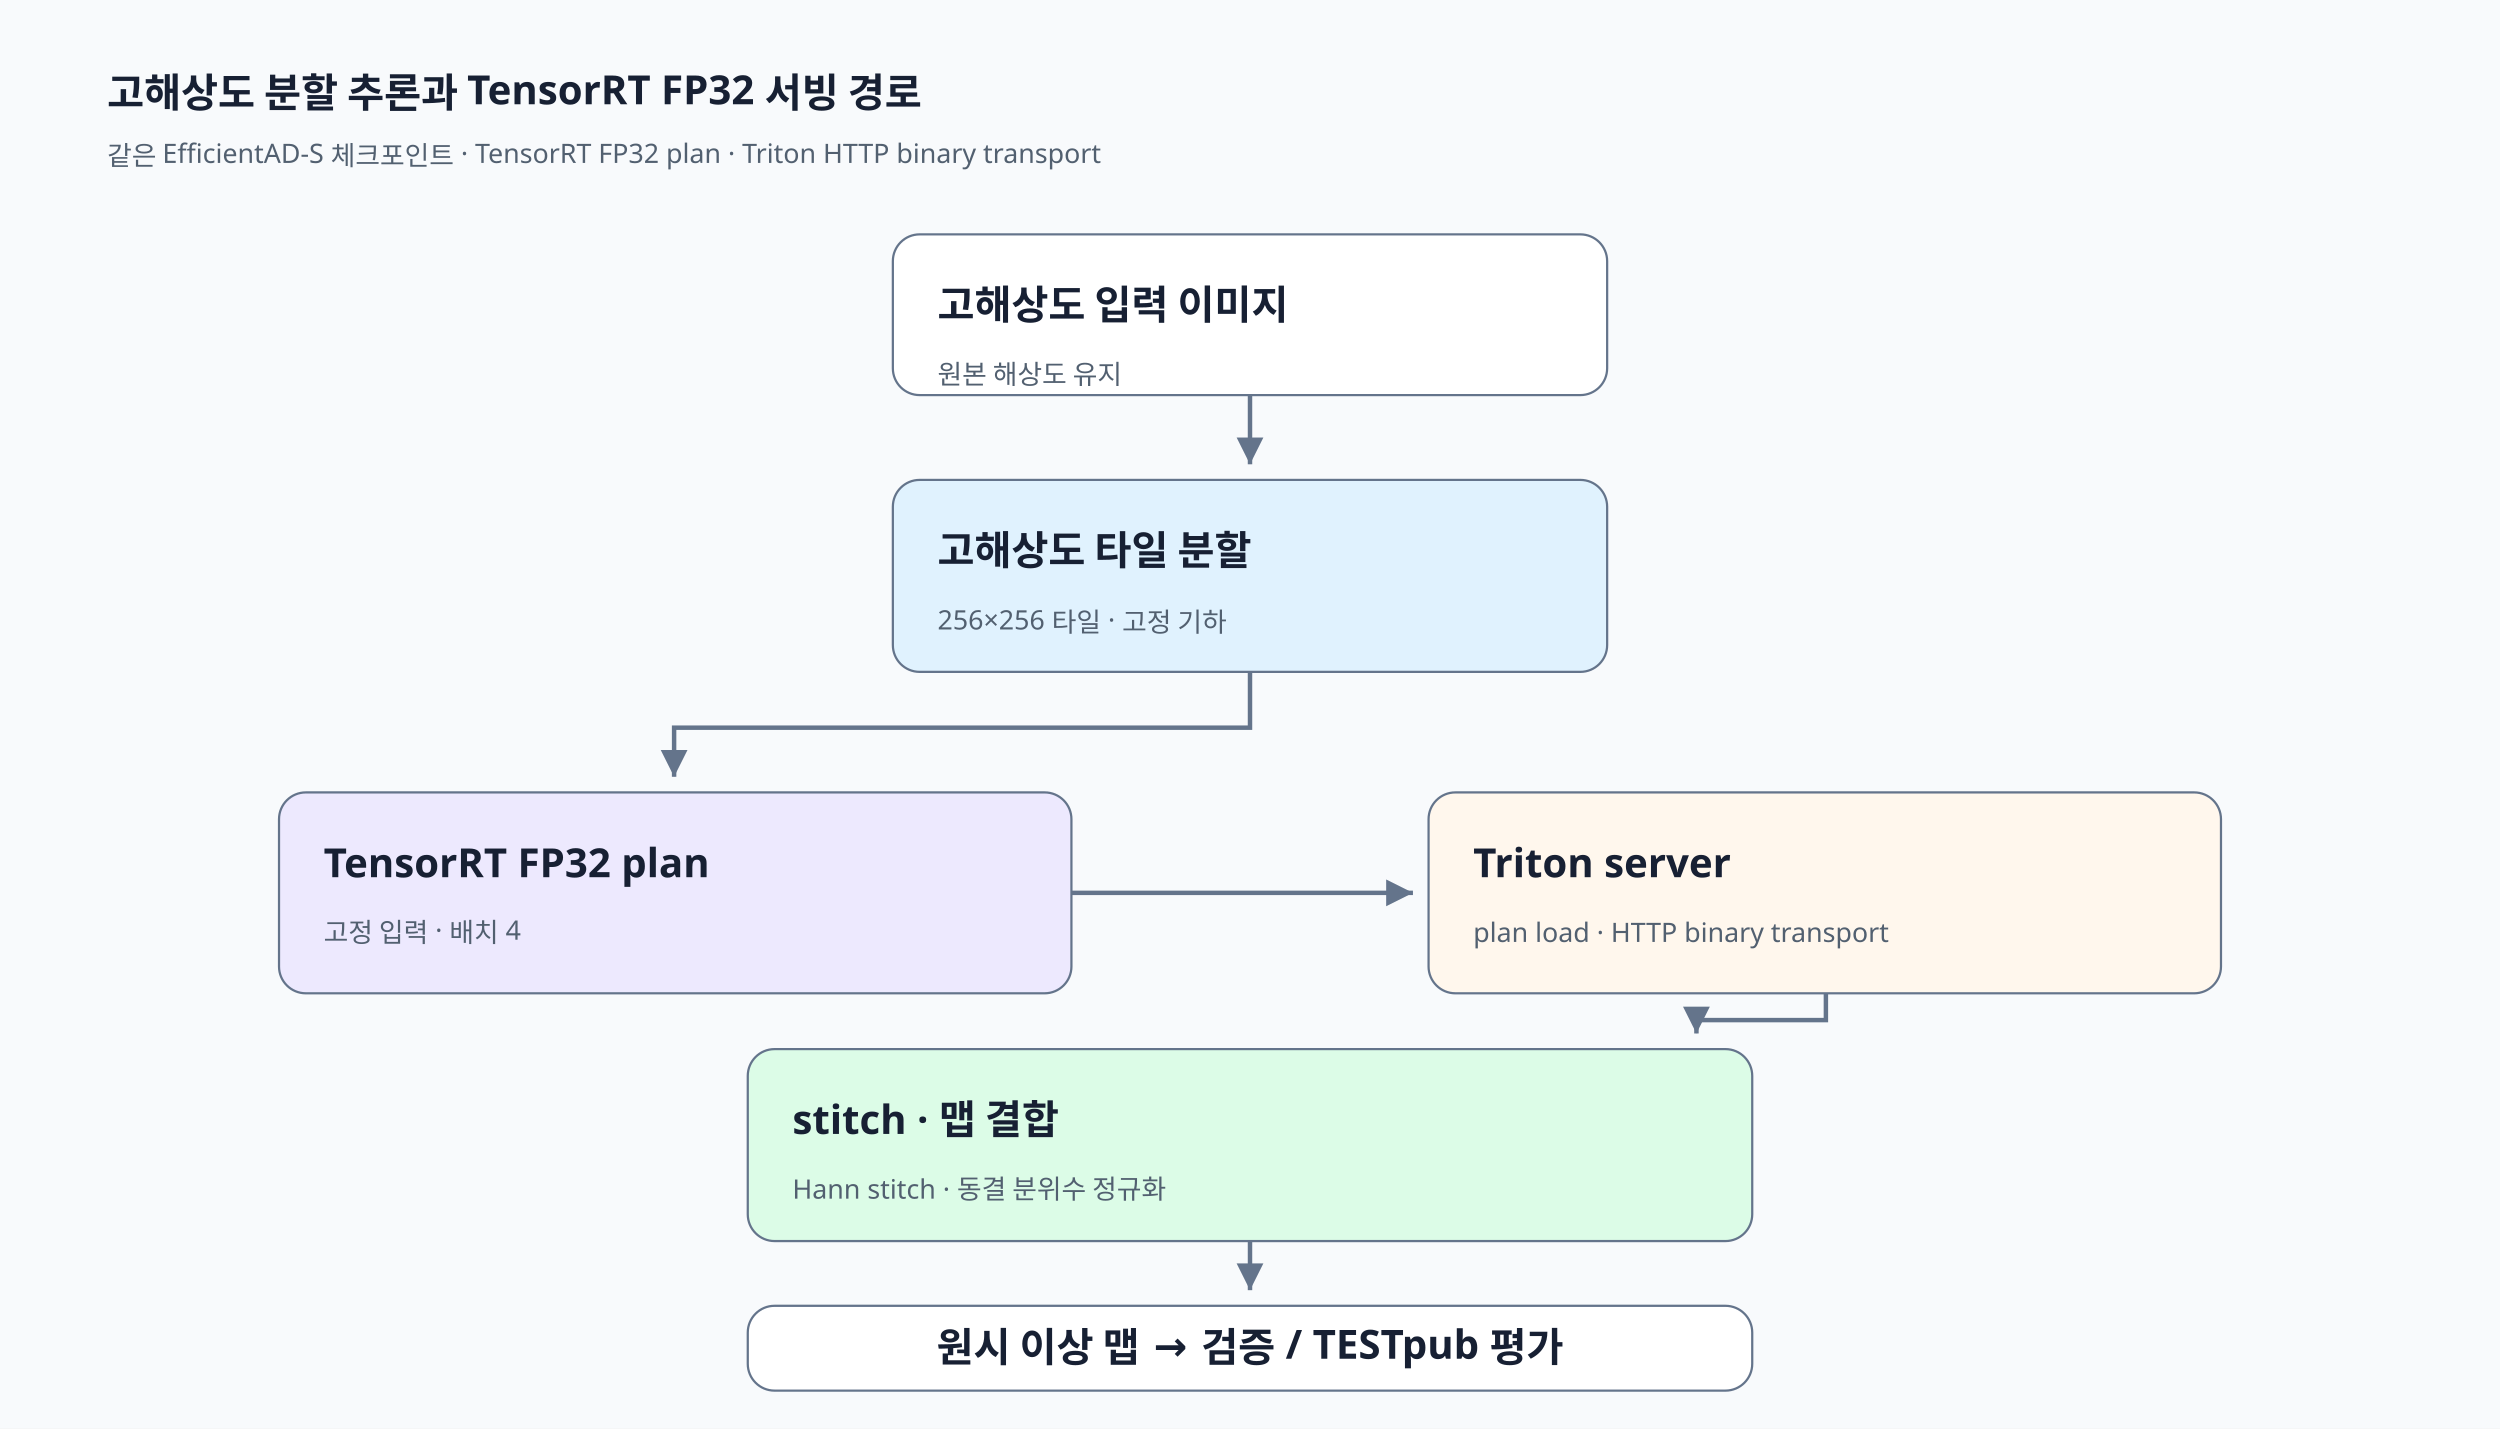
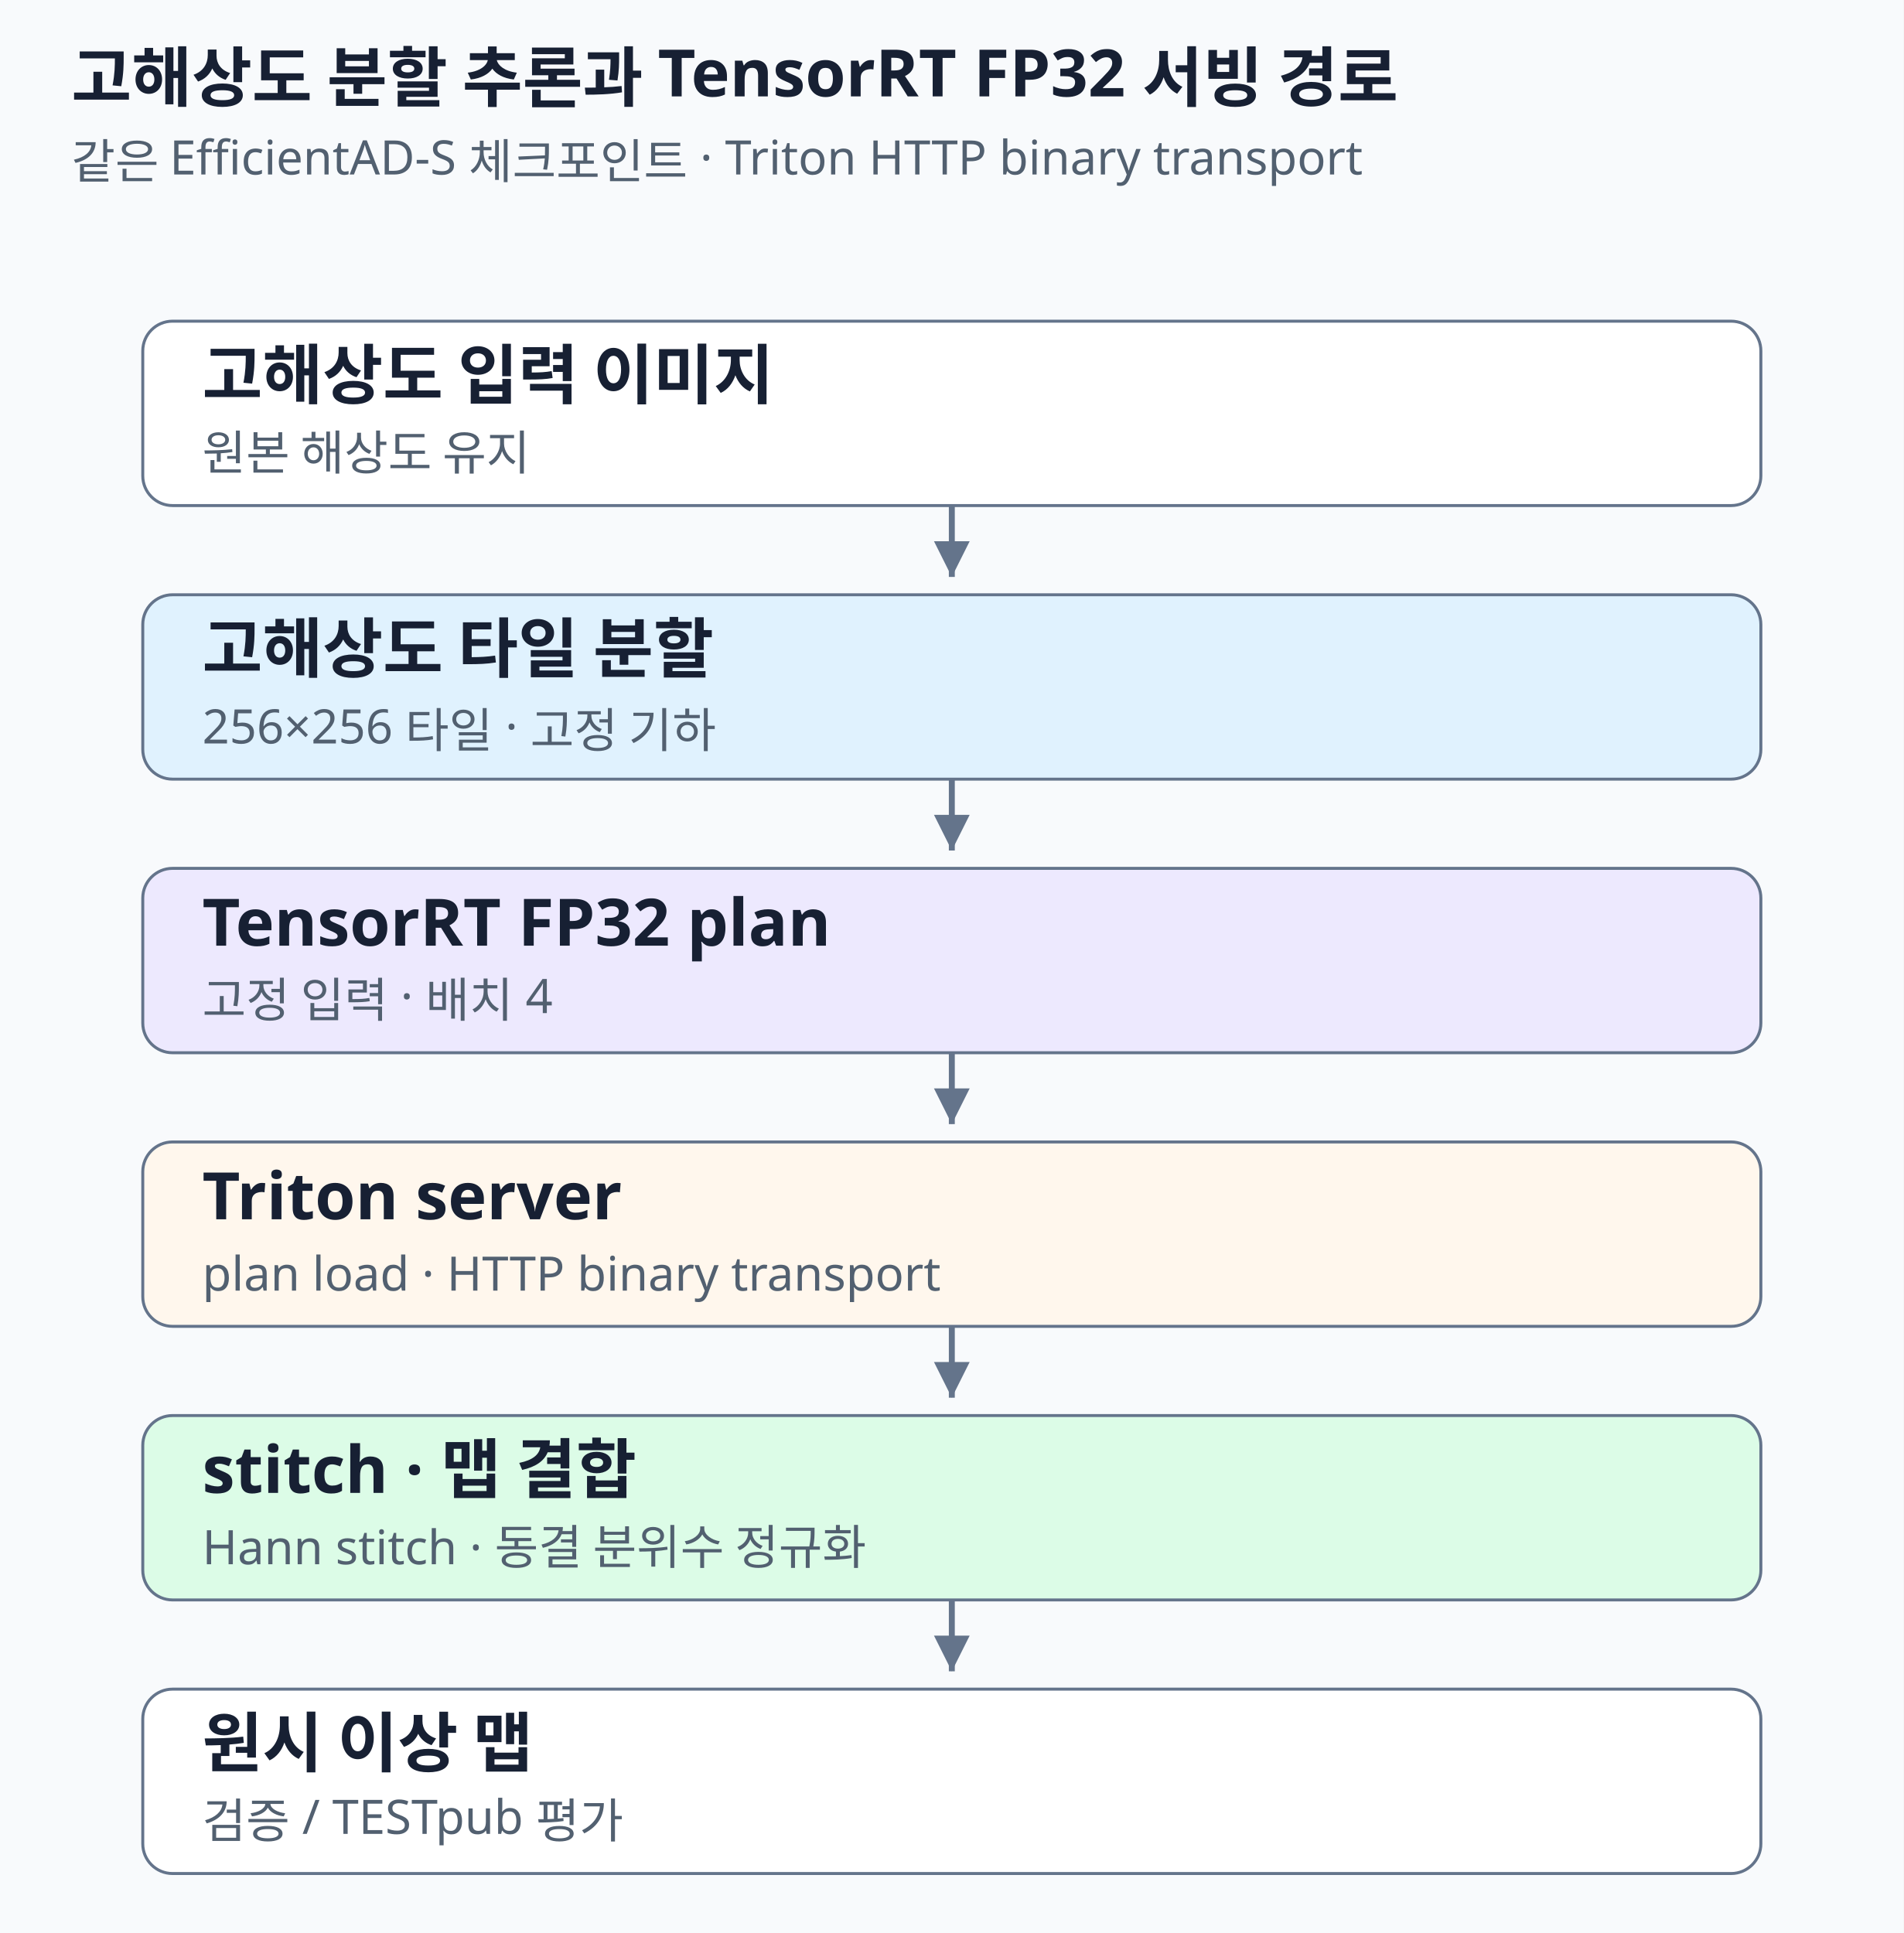
- <svg xmlns="http://www.w3.org/2000/svg" width="100%" height="640" viewBox="0 0 1120 640">
-   <style>text{font-family:system-ui,sans-serif;fill:#172033}.t{font-size:18px;font-weight:700}.s{font-size:12px;fill:#526070}.n{font-size:11px;fill:#526070}</style>
+ <svg xmlns="http://www.w3.org/2000/svg" width="100%" height="650" viewBox="0 0 640 650">
+   <style>text{font-family:system-ui,sans-serif;fill:#172033}.t{font-size:22px;font-weight:700}.s{font-size:16px;fill:#526070}.n{font-size:15px;fill:#526070}</style>
  <rect width="100%" height="100%" fill="#f8fafc" />
-   <text x="48" y="48" class="t">고해상도 분할 추론과 TensorRT FP32 서빙 경로</text>
-   <text x="48" y="74" class="s">같은 EfficientAD-S 체크포인트 · TensorRT FP32 plan · Triton HTTP binary transport</text>
-   <rect x="400" y="105" width="320" height="72" rx="12" fill="#ffffff" stroke="#64748b" />
-   <text x="420" y="143" class="t">고해상도 입력 이미지</text>
-   <text x="420" y="172" class="s">원본 해상도 유지</text>
-   <rect x="400" y="215" width="320" height="86" rx="12" fill="#e0f2fe" stroke="#64748b" />
-   <text x="420" y="253" class="t">고해상도 타일 분할</text>
-   <text x="420" y="282" class="s">256×256 타일 · 고정 기하</text>
-   <rect x="125" y="355" width="355" height="90" rx="12" fill="#ede9fe" stroke="#64748b" />
-   <text x="145" y="393" class="t">TensorRT FP32 plan</text>
-   <text x="145" y="422" class="s">고정 입력 · 배치 4</text>
-   <rect x="640" y="355" width="355" height="90" rx="12" fill="#fff7ed" stroke="#64748b" />
-   <text x="660" y="393" class="t">Triton server</text>
-   <text x="660" y="422" class="s">plan load · HTTP binary transport</text>
-   <rect x="335" y="470" width="450" height="86" rx="12" fill="#dcfce7" stroke="#64748b" />
-   <text x="355" y="508" class="t">stitch · 맵 결합</text>
-   <text x="355" y="537" class="s">Hann stitch · 동결 분위수 정규화</text>
-   <rect x="335" y="585" width="450" height="38" rx="12" fill="#ffffff" stroke="#64748b" />
-   <text x="560.0" y="610.0" class="t" text-anchor="middle">원시 이상 맵 → 검증 / TESTpub 평가</text>
-   <path d="M560 177v31" fill="none" stroke="#64748b" stroke-width="2" marker-end="url(#a)" />
-   <path d="M560 301v25H302v22" fill="none" stroke="#64748b" stroke-width="2" marker-end="url(#a)" />
-   <path d="M480 400h153" fill="none" stroke="#64748b" stroke-width="2" marker-end="url(#a)" />
-   <path d="M818 445v12H760v6" fill="none" stroke="#64748b" stroke-width="2" marker-end="url(#a)" />
-   <path d="M560 556v22" fill="none" stroke="#64748b" stroke-width="2" marker-end="url(#a)" />
+   <text x="24" y="34" class="t">고해상도 분할 추론과 TensorRT FP32 서빙 경로</text>
+   <text x="24" y="60" class="s">같은 EfficientAD-S 체크포인트 · Triton HTTP binary transport</text>
+   <rect x="48" y="108" width="544" height="62" rx="10" fill="#fff" stroke="#64748b" />
+   <text x="68" y="134" class="t">고해상도 입력 이미지</text>
+   <text x="68" y="158" class="s">원본 해상도 유지</text>
+   <rect x="48" y="200" width="544" height="62" rx="10" fill="#e0f2fe" stroke="#64748b" />
+   <text x="68" y="226" class="t">고해상도 타일 분할</text>
+   <text x="68" y="250" class="s">256×256 타일 · 고정 기하</text>
+   <rect x="48" y="292" width="544" height="62" rx="10" fill="#ede9fe" stroke="#64748b" />
+   <text x="68" y="318" class="t">TensorRT FP32 plan</text>
+   <text x="68" y="342" class="s">고정 입력 · 배치 4</text>
+   <rect x="48" y="384" width="544" height="62" rx="10" fill="#fff7ed" stroke="#64748b" />
+   <text x="68" y="410" class="t">Triton server</text>
+   <text x="68" y="434" class="s">plan load · HTTP binary transport</text>
+   <rect x="48" y="476" width="544" height="62" rx="10" fill="#dcfce7" stroke="#64748b" />
+   <text x="68" y="502" class="t">stitch · 맵 결합</text>
+   <text x="68" y="526" class="s">Hann stitch · 동결 분위수 정규화</text>
+   <rect x="48" y="568" width="544" height="62" rx="10" fill="#fff" stroke="#64748b" />
+   <text x="68" y="594" class="t">원시 이상 맵</text>
+   <text x="68" y="618" class="s">검증 / TESTpub 평가</text>
+   <path d="M320 170v24" fill="none" stroke="#64748b" stroke-width="2" marker-end="url(#a)" />
+   <path d="M320 262v24" fill="none" stroke="#64748b" stroke-width="2" marker-end="url(#a)" />
+   <path d="M320 354v24" fill="none" stroke="#64748b" stroke-width="2" marker-end="url(#a)" />
+   <path d="M320 446v24" fill="none" stroke="#64748b" stroke-width="2" marker-end="url(#a)" />
+   <path d="M320 538v24" fill="none" stroke="#64748b" stroke-width="2" marker-end="url(#a)" />
  <defs>
    <marker id="a" markerWidth="8" markerHeight="8" refX="6" refY="3" orient="auto">
      <path d="M0,0 L0,6 L6,3z" fill="#64748b" />
    </marker>
  </defs>
</svg>
